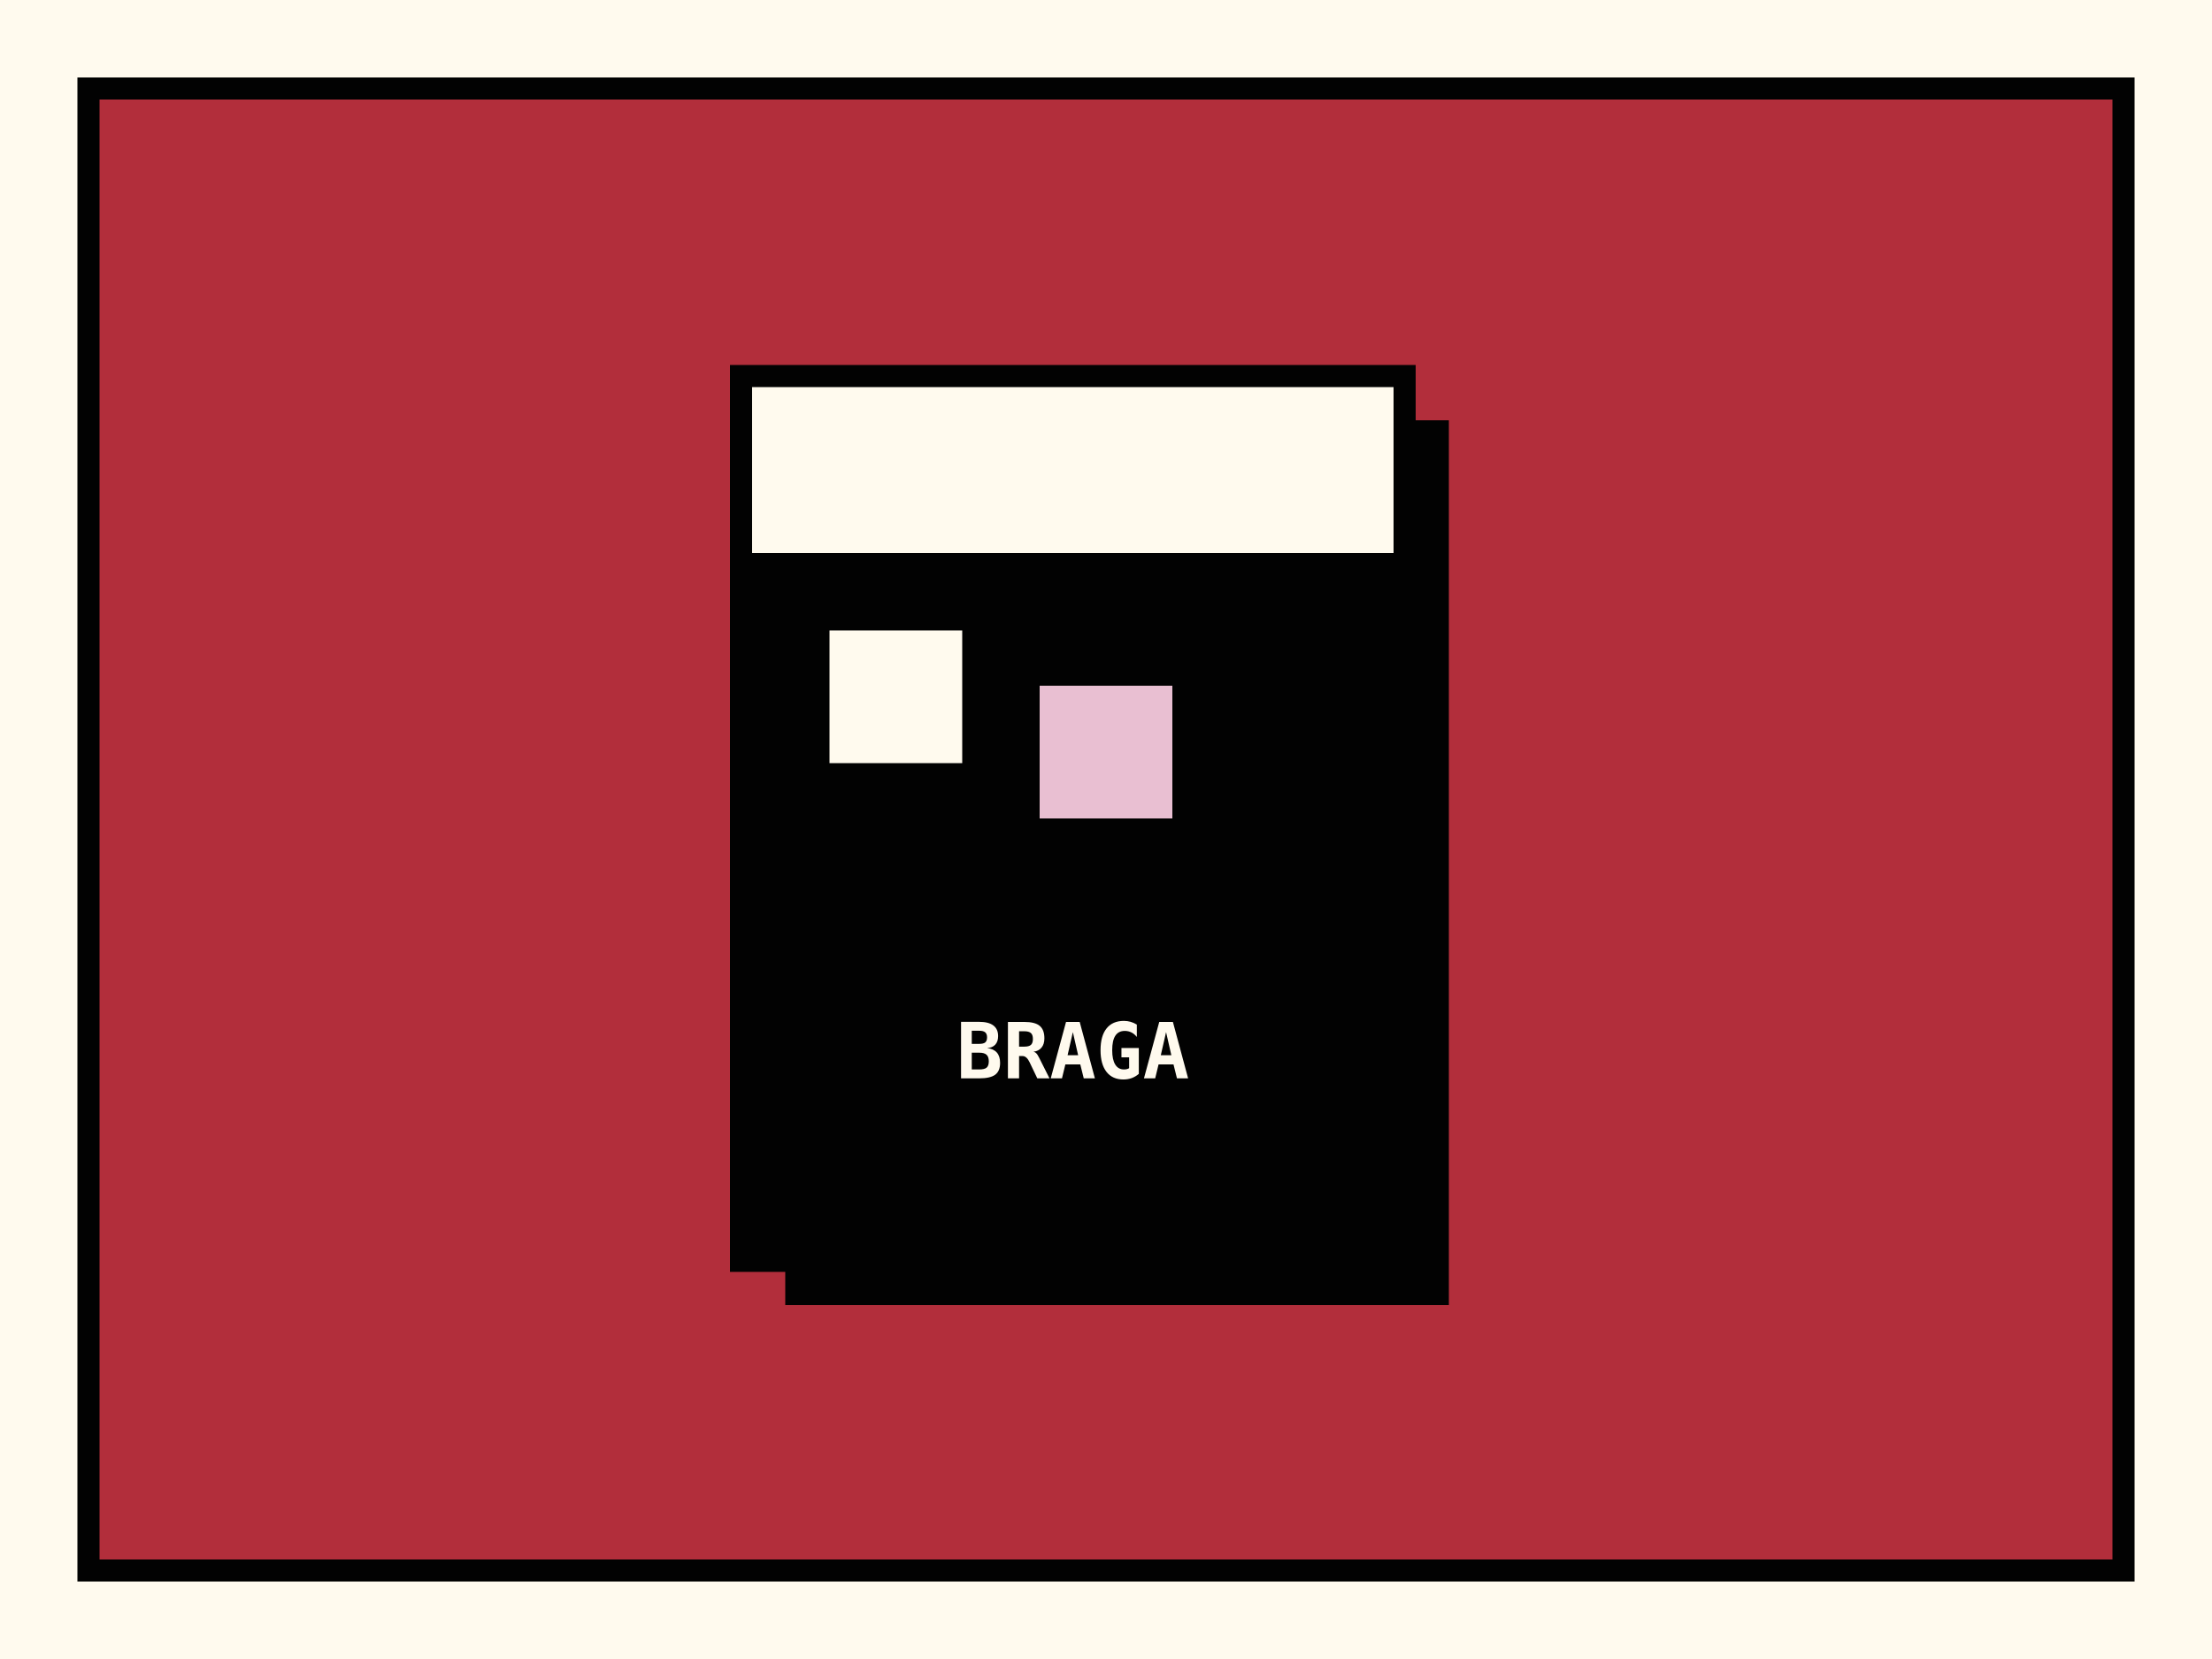
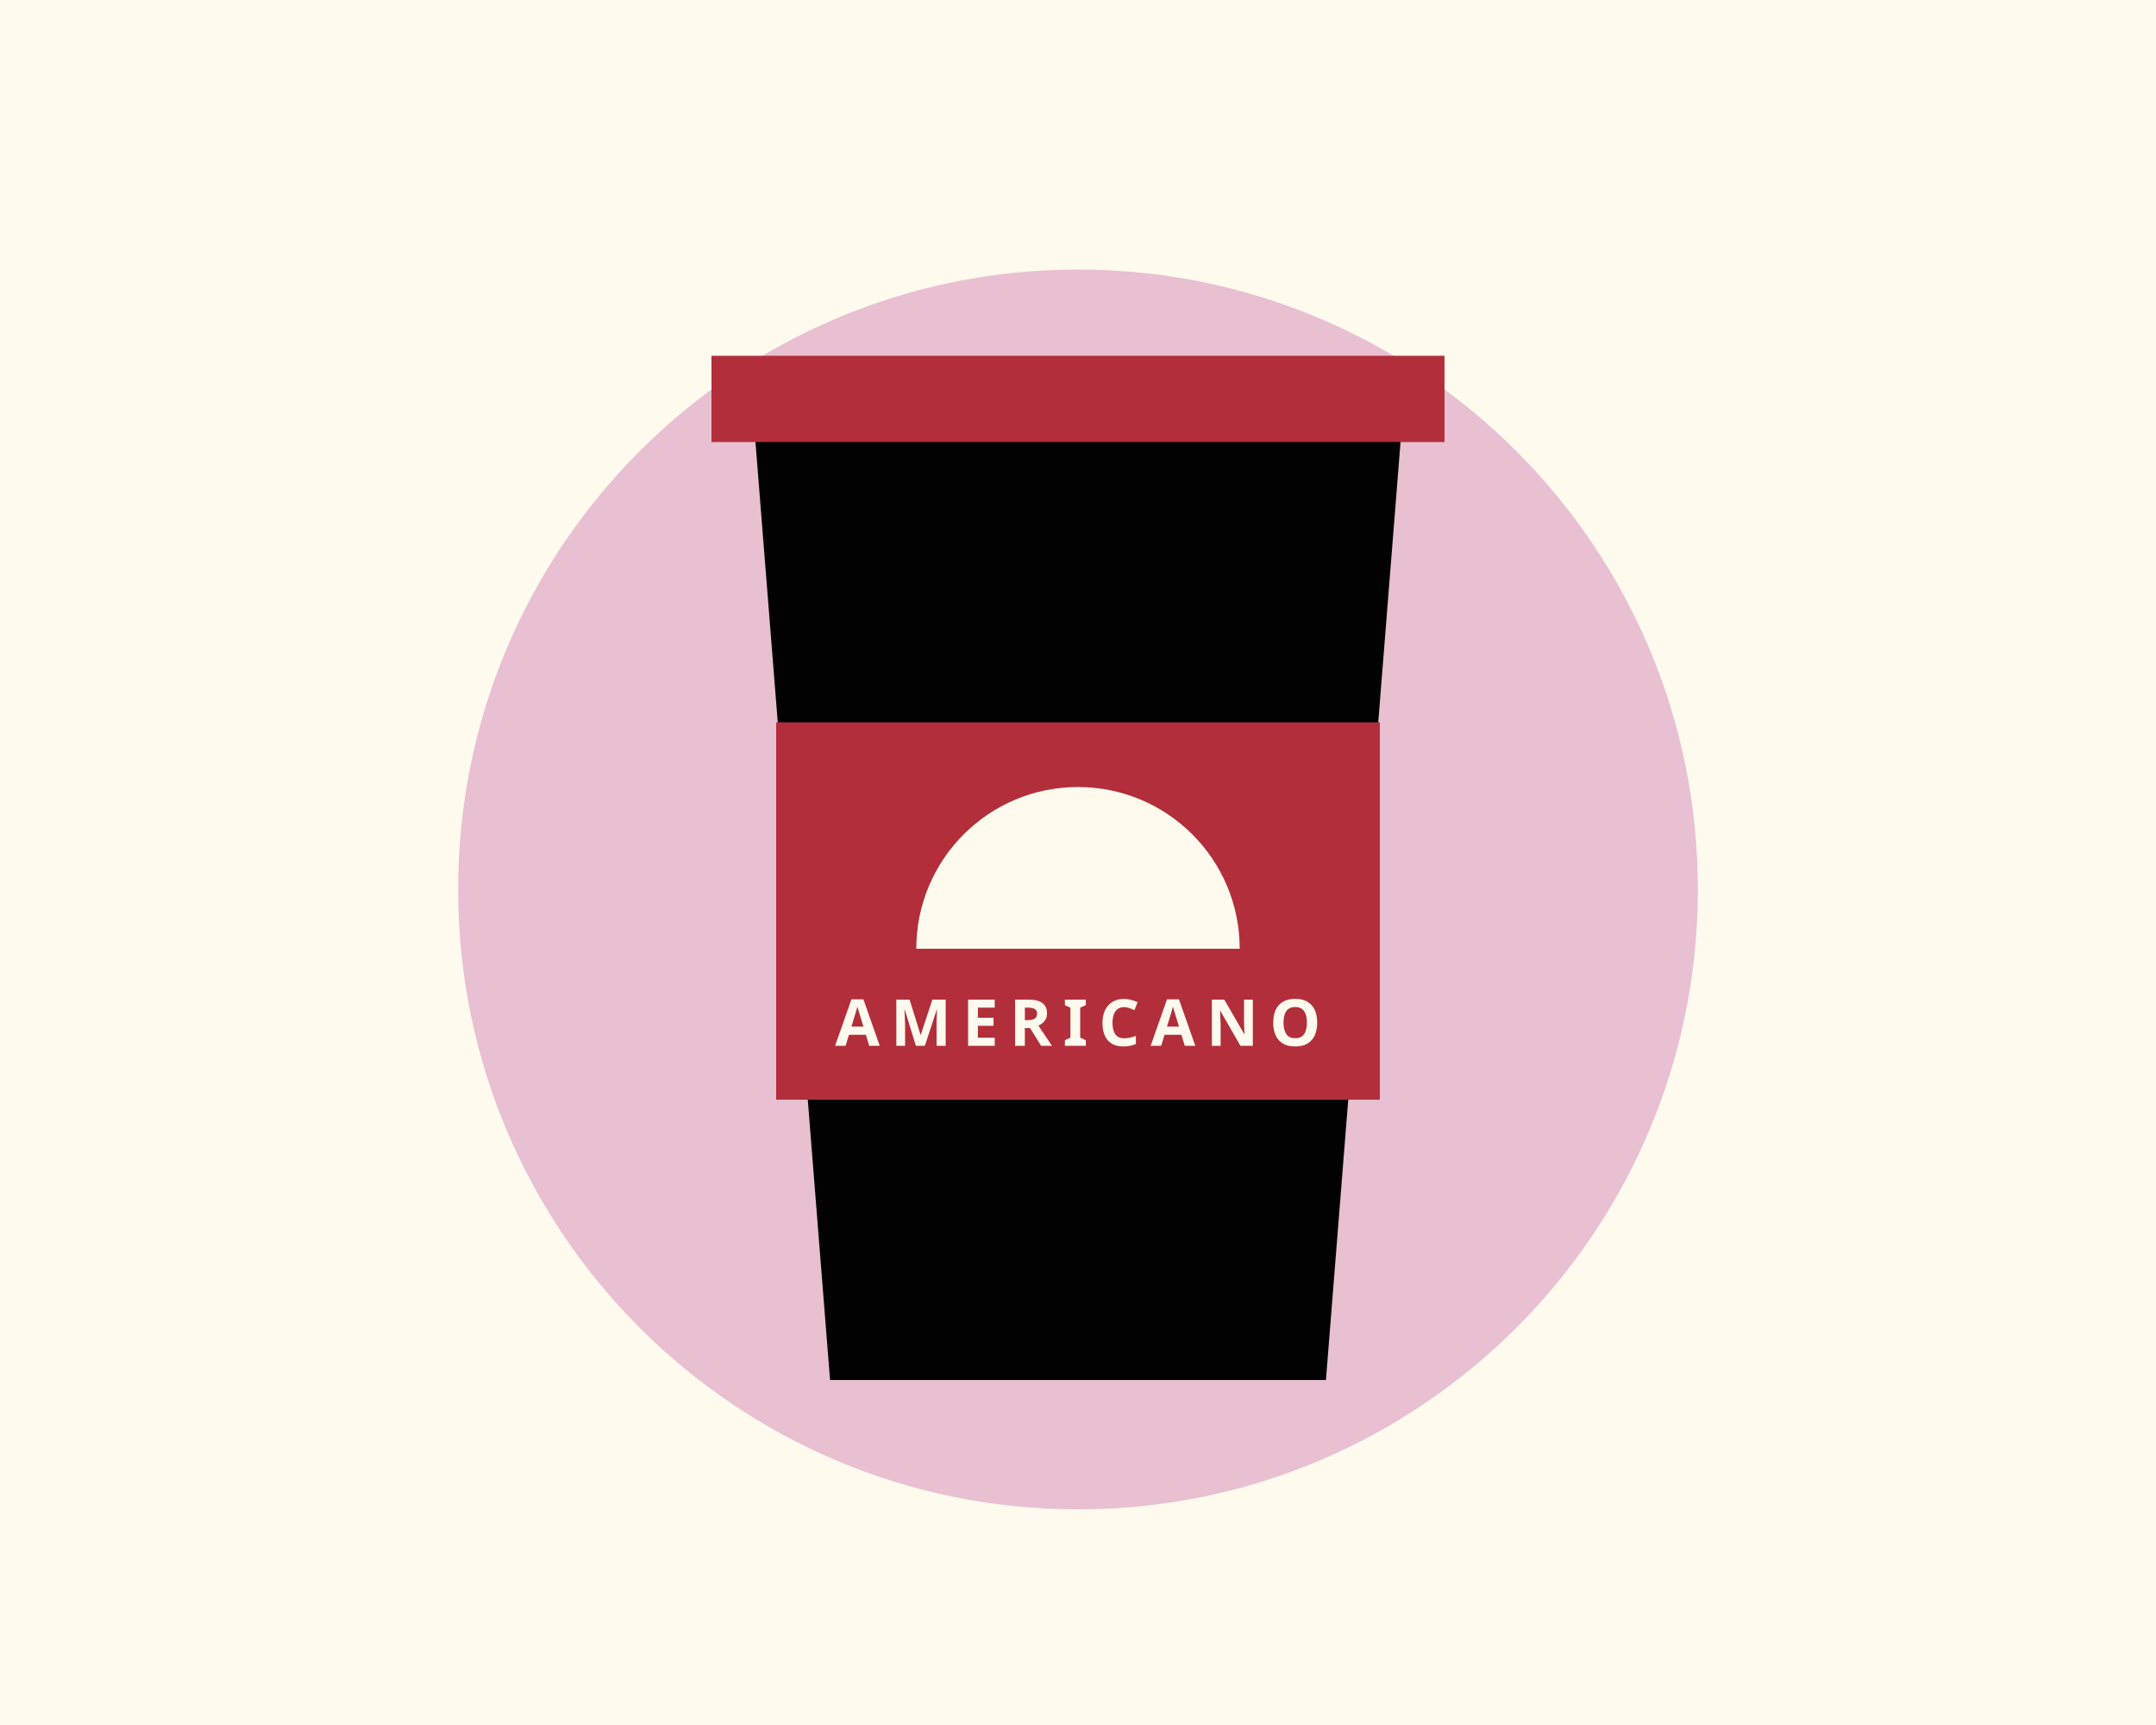
- <svg xmlns="http://www.w3.org/2000/svg" viewBox="0 0 400 300" width="400" height="300">
-   <rect width="400" height="300" fill="#fffaee" />
-   <rect x="16" y="16" width="368" height="268" fill="#b22e3b" stroke="#020202" stroke-width="4" />
-   <rect x="142" y="76" width="120" height="160" fill="#020202" />
-   <rect x="134" y="68" width="120" height="160" fill="#fffaee" stroke="#020202" stroke-width="4" />
-   <rect x="134" y="100" width="120" height="128" fill="#020202" />
-   <rect x="150" y="114" width="24" height="24" fill="#fffaee" />
-   <rect x="188" y="124" width="24" height="24" fill="#e9bfd2" />
-   <text x="194" y="195" font-family="monospace" font-weight="bold" font-size="14" text-anchor="middle" fill="#fffaee">BRAGA</text>
+ <svg xmlns="http://www.w3.org/2000/svg" viewBox="0 0 400 320" width="400" height="320">
+   <rect width="400" height="320" fill="#fffaee" />
+   <circle cx="200" cy="165" r="115" fill="#e9bfd2" />
+   <path d="M140 80 L260 80 L246 256 L154 256 Z" fill="#020202" />
+   <rect x="144" y="134" width="112" height="70" fill="#b22e3b" />
+   <path d="M170 176 A30 30 0 0 1 230 176 Z" fill="#fffaee" />
+   <rect x="132" y="66" width="136" height="16" fill="#b22e3b" />
+   <text x="200" y="194" font-family="sans-serif" font-weight="900" font-size="12" text-anchor="middle" fill="#fffaee" letter-spacing="2">AMERICANO</text>
</svg>
